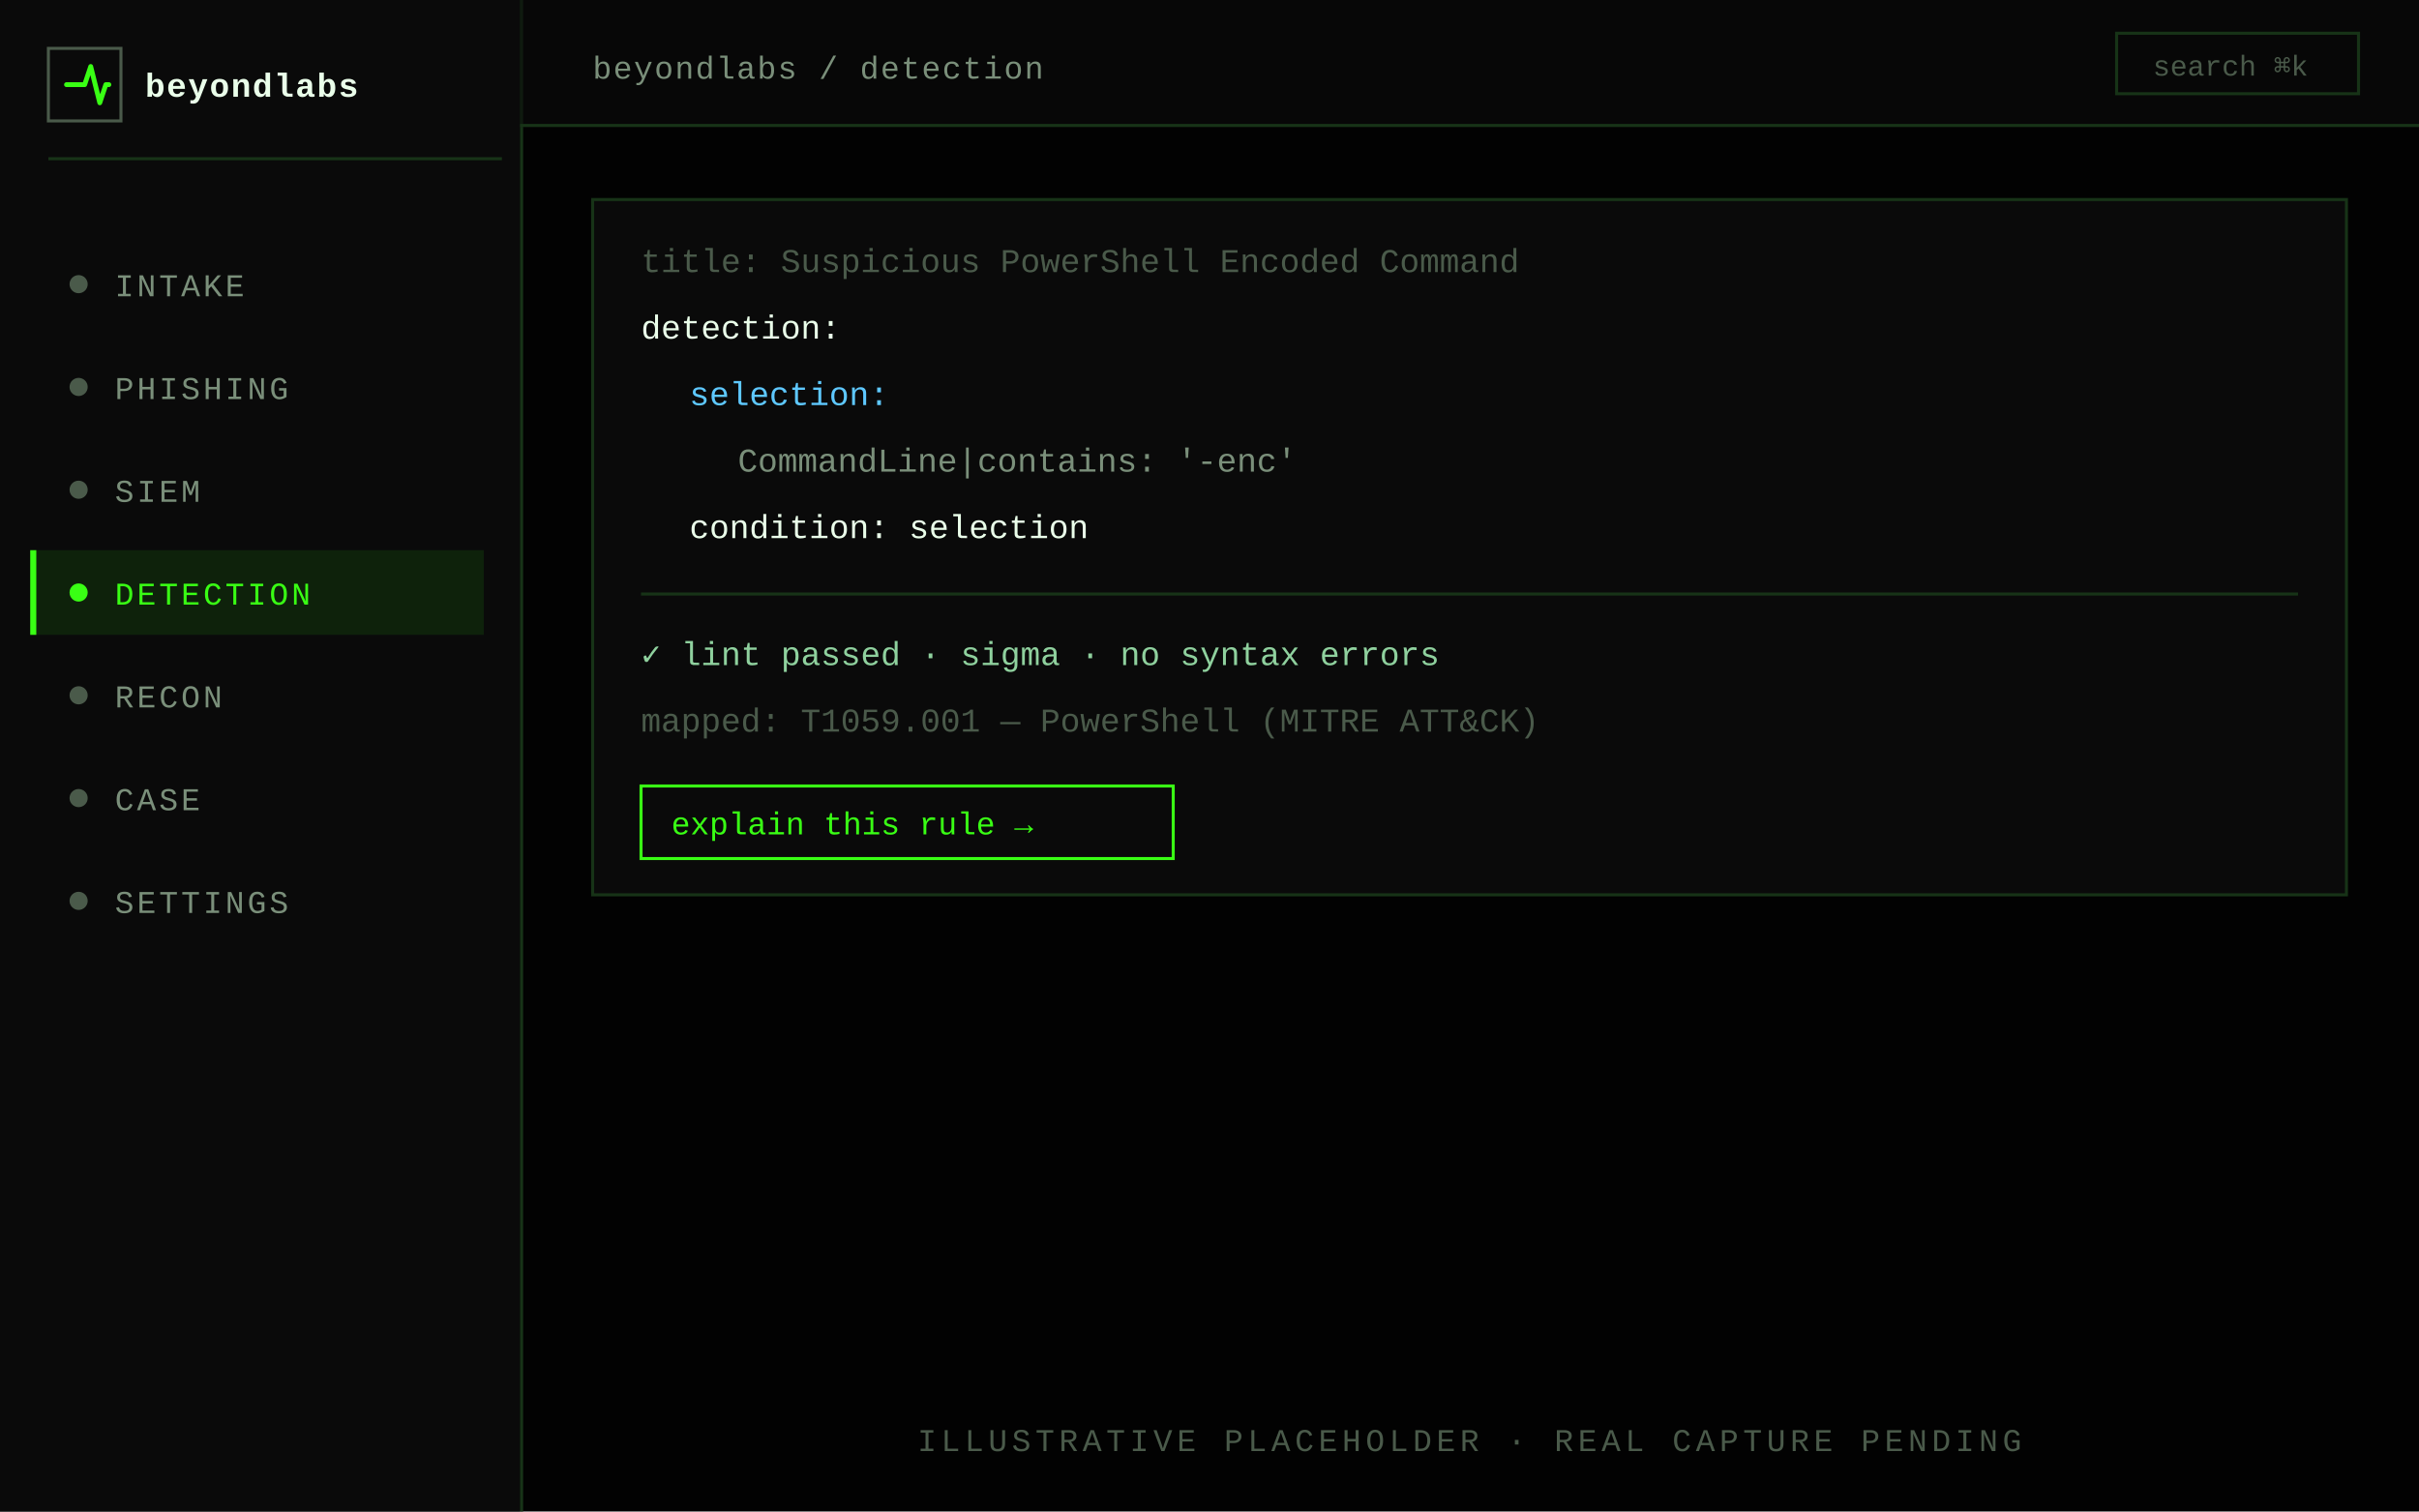
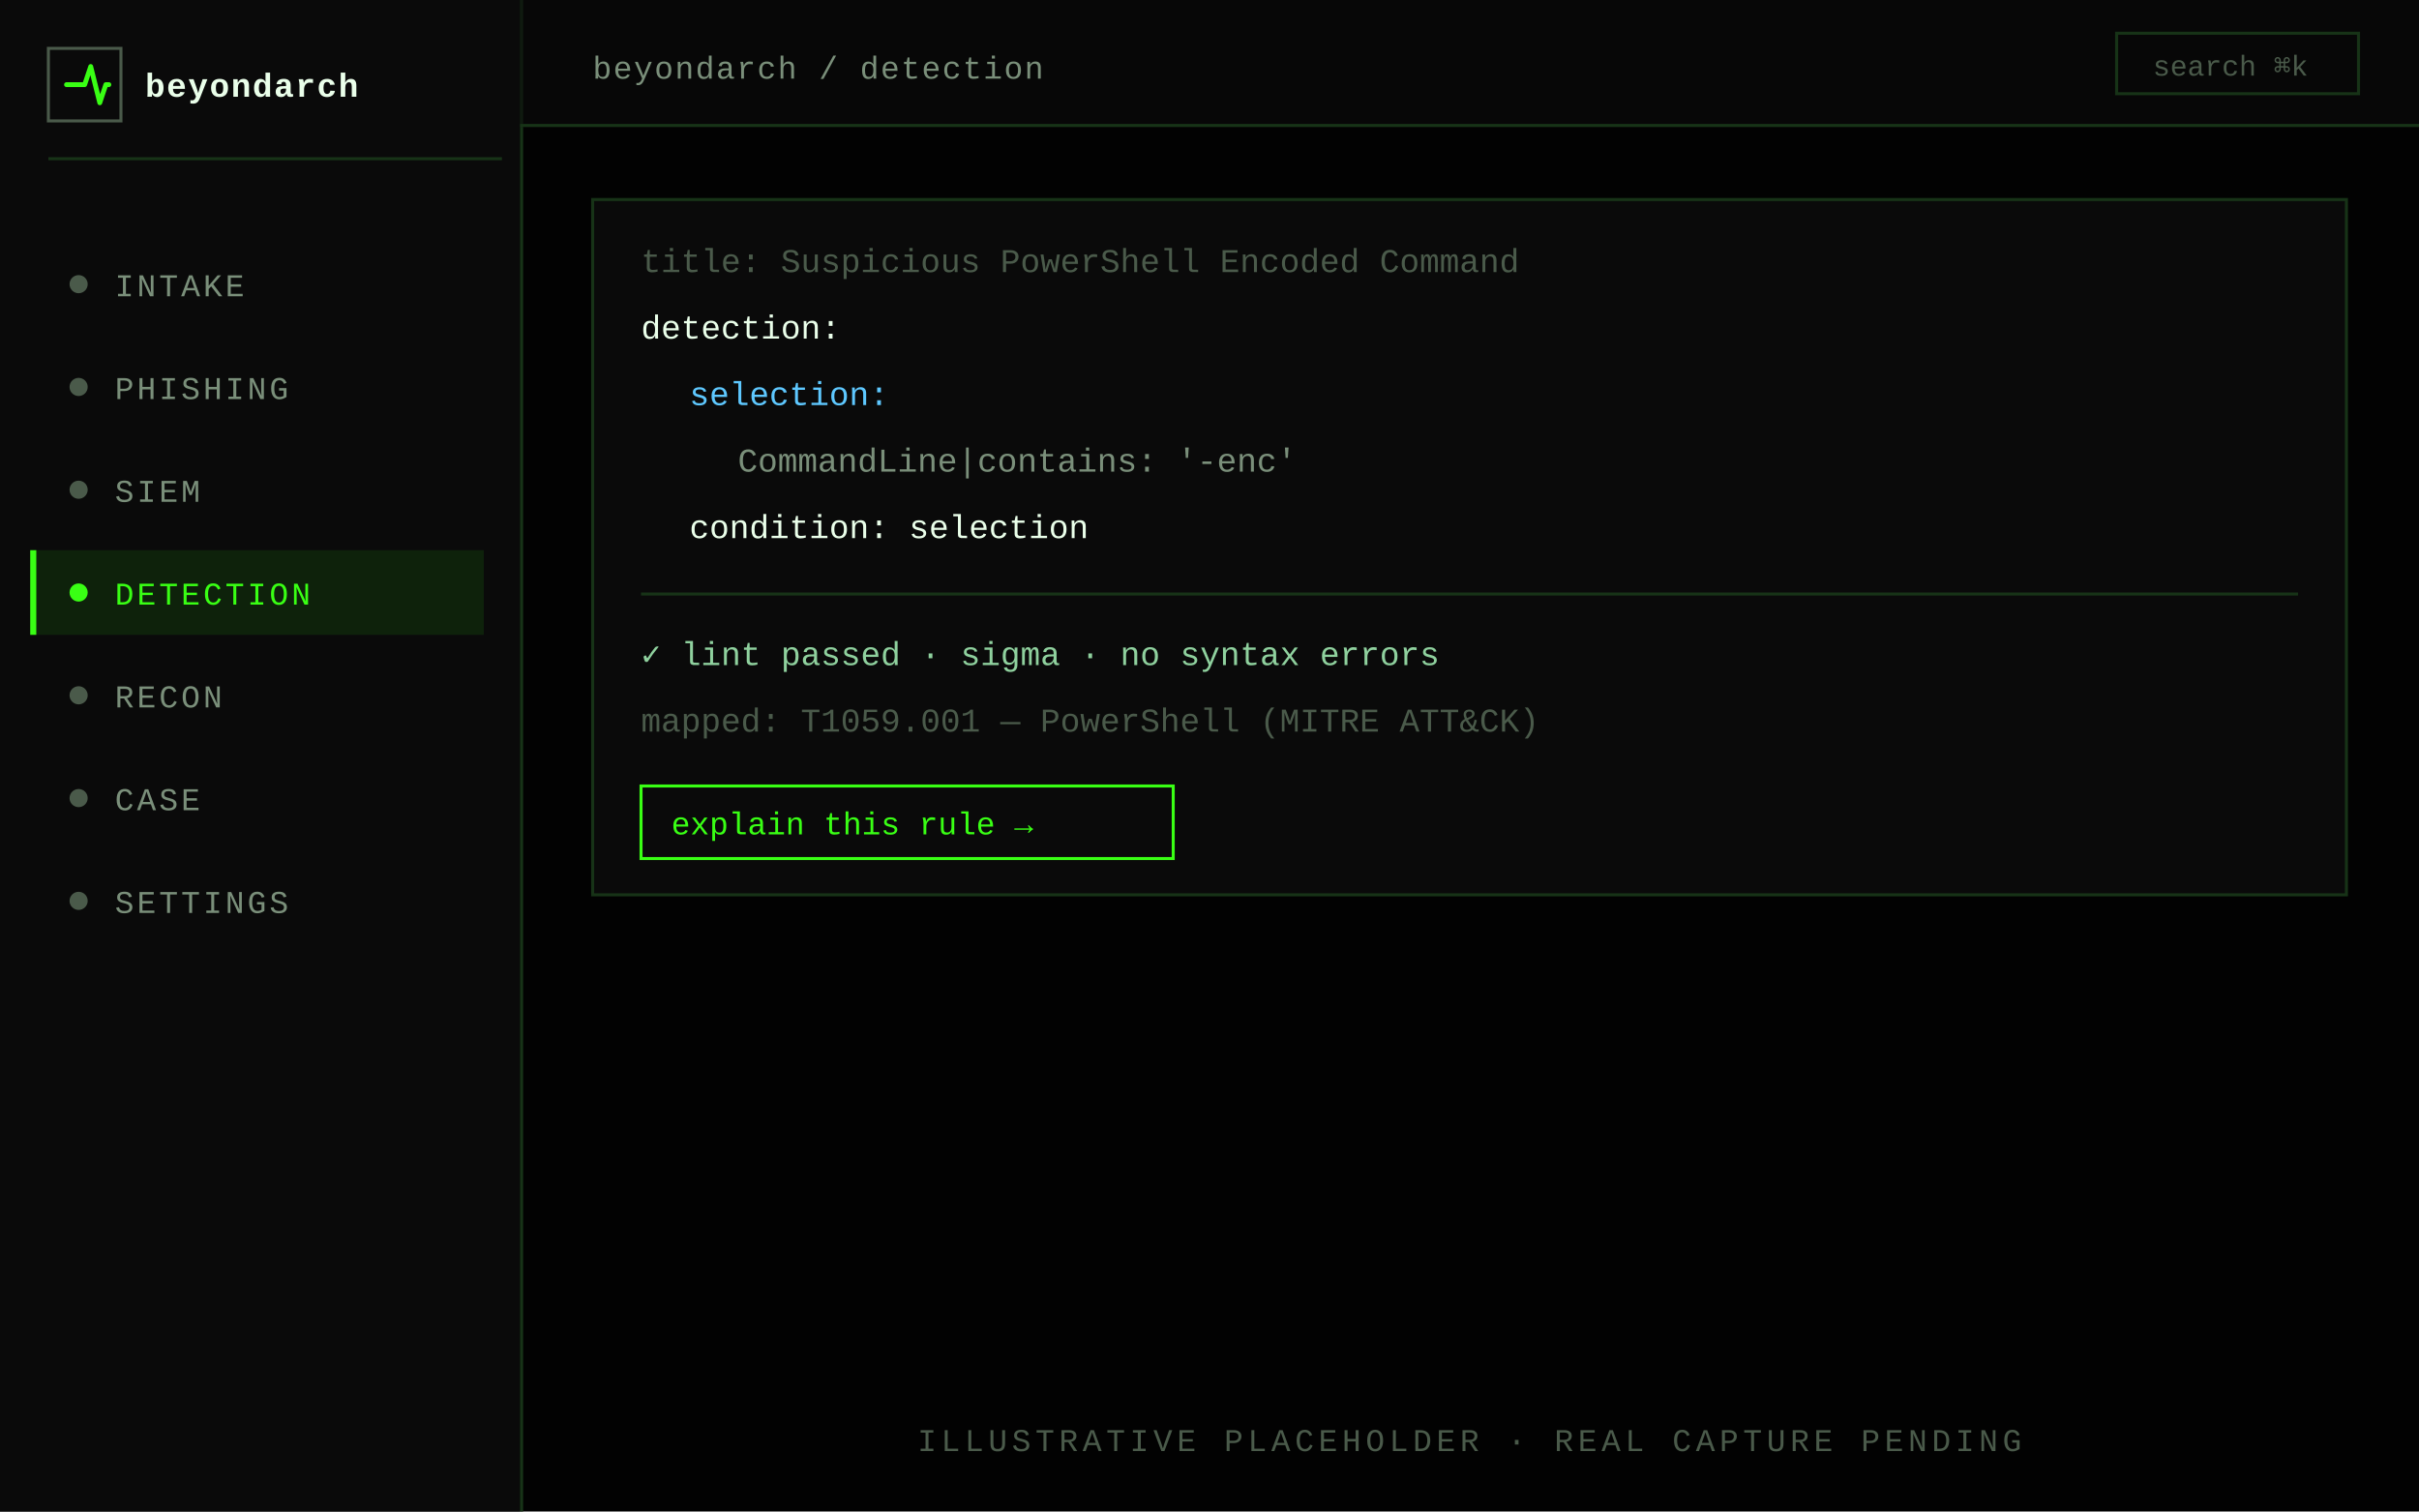
<svg xmlns="http://www.w3.org/2000/svg" width="800" height="500" viewBox="0 0 800 500">
  <rect width="800" height="500" fill="#020202" />
  <rect x="0" y="0" width="172" height="500" fill="#0a0a0a" />
  <rect x="172" y="0" width="1" height="500" fill="#173317" />
  <g transform="translate(0,0)">
    <rect x="16" y="16" width="24" height="24" fill="none" stroke="#4a5a4a" stroke-width="1" />
    <path d="M22 28 L28 28 L30 22 L33 34 L35 28 L36 28" fill="none" stroke="#39ff14" stroke-width="1.6" stroke-linecap="round" stroke-linejoin="round" />
-     <text x="48" y="32" font-family="Courier New, monospace" font-size="11" font-weight="bold" fill="#eaffea" letter-spacing="0.5">beyondlabs</text>
+     <text x="48" y="32" font-family="Courier New, monospace" font-size="11" font-weight="bold" fill="#eaffea" letter-spacing="0.5">beyondarch</text>
    <rect x="16" y="52" width="150" height="1" fill="#173317" />
    <circle cx="26" cy="94" r="3" fill="#4a5a4a" />
    <text x="38" y="98" font-family="Courier New, monospace" font-size="10.5" letter-spacing="1" fill="#7a8f7a">INTAKE</text>
    <circle cx="26" cy="128" r="3" fill="#4a5a4a" />
    <text x="38" y="132" font-family="Courier New, monospace" font-size="10.5" letter-spacing="1" fill="#7a8f7a">PHISHING</text>
    <circle cx="26" cy="162" r="3" fill="#4a5a4a" />
    <text x="38" y="166" font-family="Courier New, monospace" font-size="10.5" letter-spacing="1" fill="#7a8f7a">SIEM</text>
    <rect x="10" y="182" width="150" height="28" fill="#39ff14" fill-opacity="0.10" />
    <rect x="10" y="182" width="2" height="28" fill="#39ff14" />
    <circle cx="26" cy="196" r="3" fill="#39ff14" />
    <text x="38" y="200" font-family="Courier New, monospace" font-size="10.5" letter-spacing="1" fill="#39ff14">DETECTION</text>
    <circle cx="26" cy="230" r="3" fill="#4a5a4a" />
    <text x="38" y="234" font-family="Courier New, monospace" font-size="10.5" letter-spacing="1" fill="#7a8f7a">RECON</text>
    <circle cx="26" cy="264" r="3" fill="#4a5a4a" />
    <text x="38" y="268" font-family="Courier New, monospace" font-size="10.5" letter-spacing="1" fill="#7a8f7a">CASE</text>
    <circle cx="26" cy="298" r="3" fill="#4a5a4a" />
    <text x="38" y="302" font-family="Courier New, monospace" font-size="10.5" letter-spacing="1" fill="#7a8f7a">SETTINGS</text>
  </g>
  <rect x="172" y="0" width="628" height="42" fill="#0a0a0a" fill-opacity="0.6" />
  <rect x="172" y="41" width="628" height="1" fill="#173317" />
-   <text x="196" y="26" font-family="Courier New, monospace" font-size="10.5" fill="#7a8f7a" letter-spacing="0.5">beyondlabs / detection</text>
+   <text x="196" y="26" font-family="Courier New, monospace" font-size="10.5" fill="#7a8f7a" letter-spacing="0.5">beyondarch / detection</text>
  <rect x="700" y="11" width="80" height="20" fill="none" stroke="#173317" stroke-width="1" />
  <text x="712" y="25" font-family="Courier New, monospace" font-size="9.5" fill="#4a5a4a">search ⌘k</text>
  <rect x="196" y="66" width="580" height="230" fill="#0a0a0a" stroke="#173317" stroke-width="1" />
  <text x="212" y="90" font-family="'Courier New', monospace" font-size="11" fill="#4a5a4a">title: Suspicious PowerShell Encoded Command</text>
  <text x="212" y="112" font-family="'Courier New', monospace" font-size="11" fill="#eaffea">detection:</text>
  <text x="228" y="134" font-family="'Courier New', monospace" font-size="11" fill="#5ec8ff">selection:</text>
  <text x="244" y="156" font-family="'Courier New', monospace" font-size="11" fill="#7a8f7a">CommandLine|contains: '-enc'</text>
  <text x="228" y="178" font-family="'Courier New', monospace" font-size="11" fill="#eaffea">condition: selection</text>
  <rect x="212" y="196" width="548" height="1" fill="#173317" />
  <text x="212" y="220" font-family="'Courier New', monospace" font-size="11" fill="#8fd19e">✓ lint passed · sigma · no syntax errors</text>
  <text x="212" y="242" font-family="'Courier New', monospace" font-size="11" fill="#4a5a4a">mapped: T1059.001 — PowerShell (MITRE ATT&amp;CK)</text>
  <rect x="212" y="260" width="176" height="24" fill="none" stroke="#39ff14" stroke-width="1" />
  <text x="222" y="276" font-family="'Courier New', monospace" font-size="10.5" fill="#39ff14">explain this rule →</text>
  <text x="486" y="480" text-anchor="middle" font-family="'Courier New', monospace" font-size="10.5" fill="#4a5a4a" letter-spacing="1.5">ILLUSTRATIVE PLACEHOLDER · REAL CAPTURE PENDING</text>
</svg>
